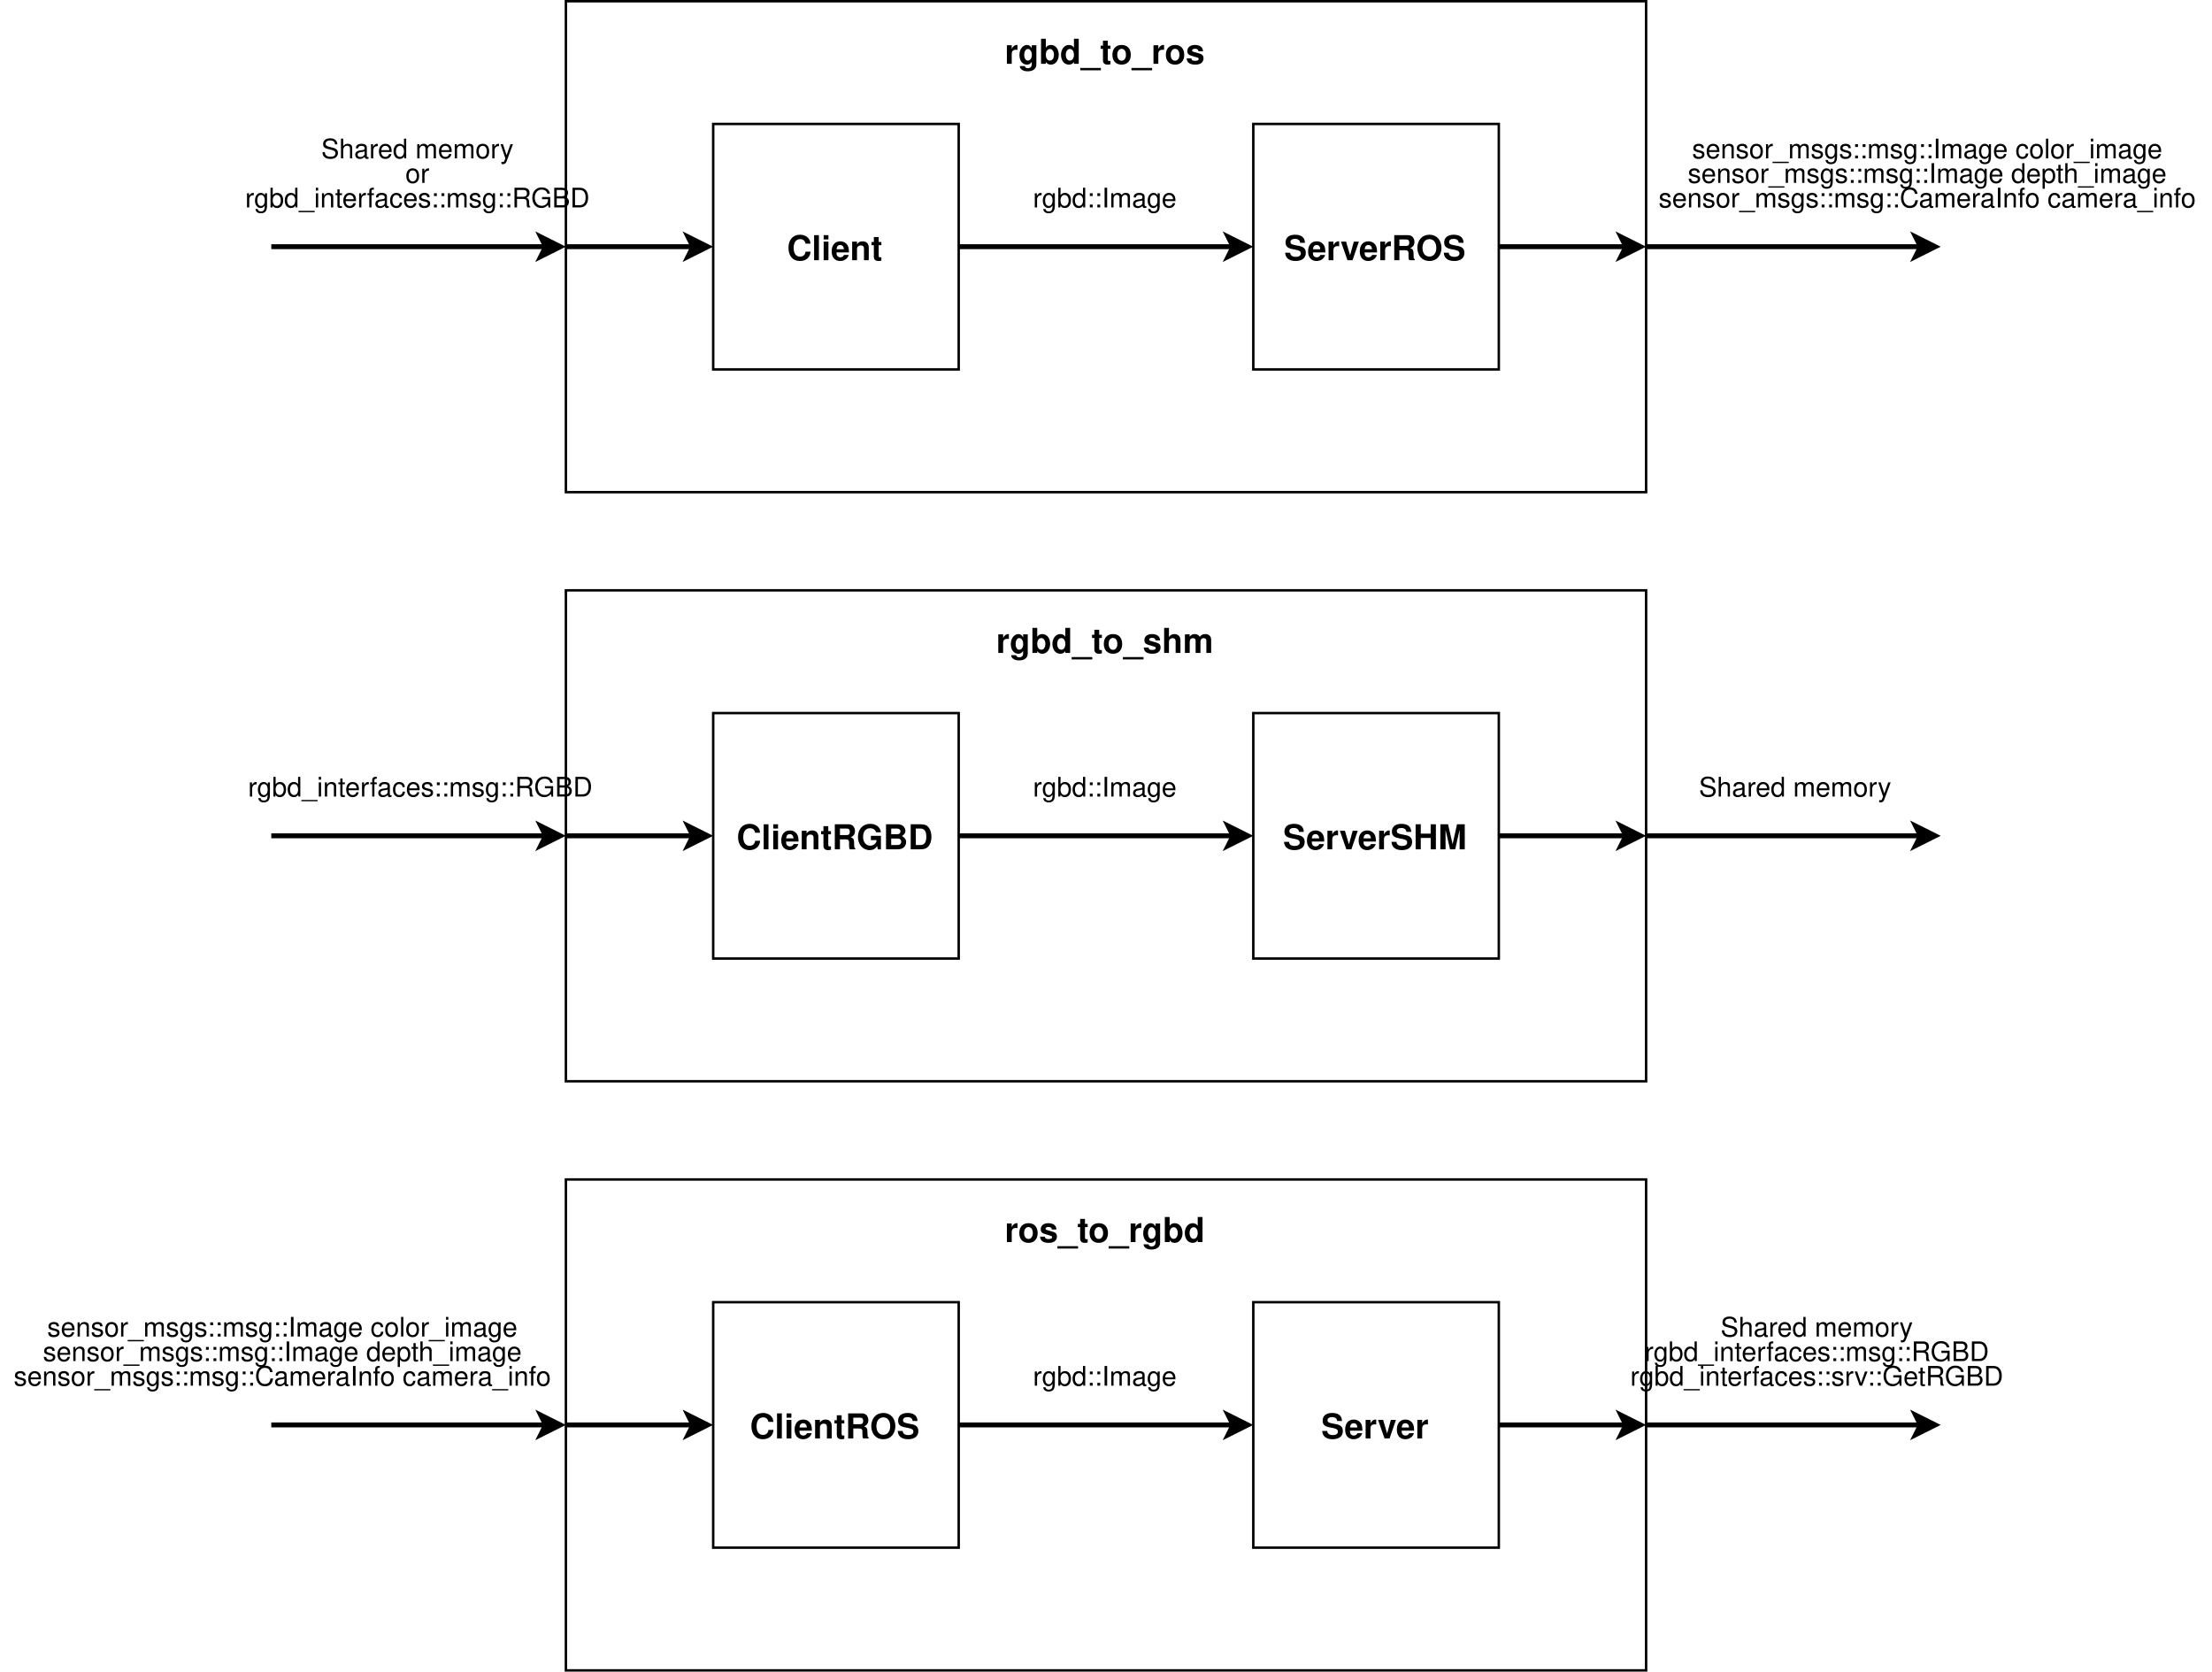
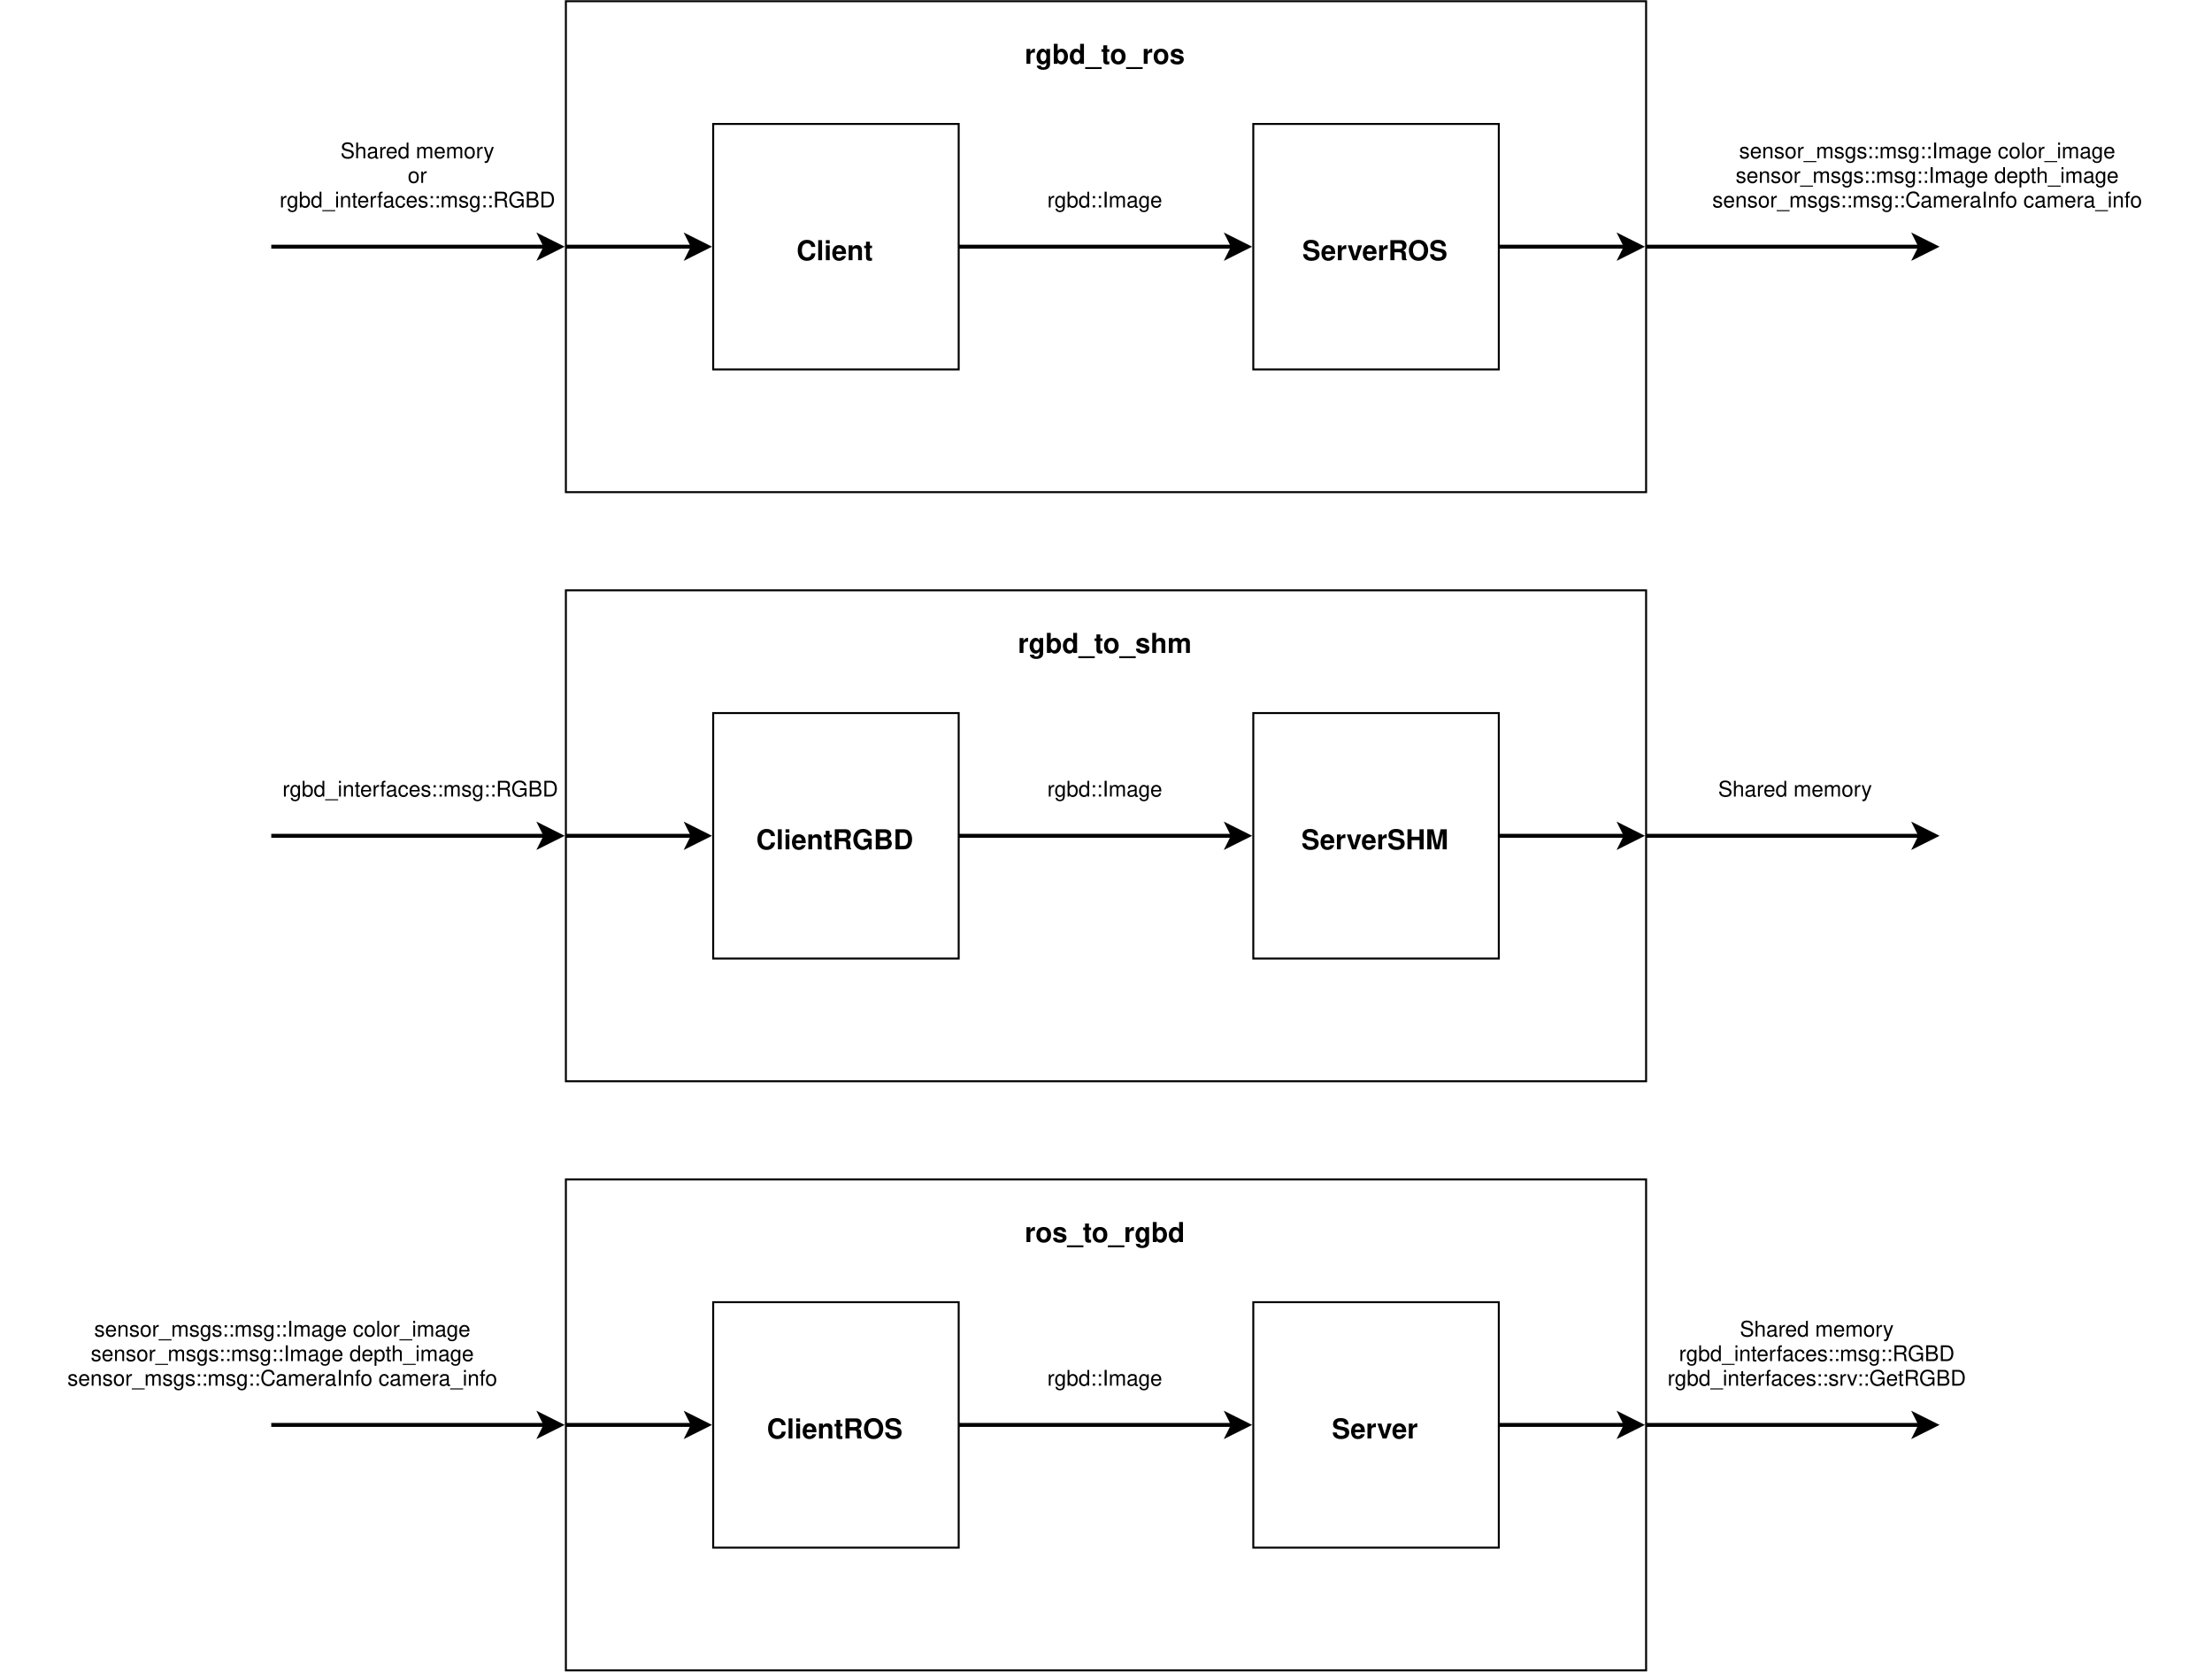
- <svg xmlns="http://www.w3.org/2000/svg" xmlns:xlink="http://www.w3.org/1999/xlink" version="1.1" width="901px" height="681px" viewBox="-0.5 -0.5 901 681">
+ <svg xmlns="http://www.w3.org/2000/svg" xmlns:xlink="http://www.w3.org/1999/xlink" version="1.1" width="1126.25px" height="851.25px" viewBox="-0.62 -0.62 1126.25 851.25">
  <defs />
  <g>
-     <path d="M 110 100 L 221.76 100" fill="none" stroke="#000000" stroke-width="2" stroke-miterlimit="10" pointer-events="stroke" />
-     <path d="M 227.76 100 L 219.76 104 L 221.76 100 L 219.76 96 Z" fill="#000000" stroke="#000000" stroke-width="2" stroke-miterlimit="10" pointer-events="all" />
-     <rect x="110" y="70" width="120" height="20" fill="none" stroke="none" pointer-events="all" />
+     <path d="M 137.5 125 L 277.2 125" fill="none" stroke="#000000" stroke-width="2" stroke-miterlimit="10" pointer-events="stroke" />
+     <path d="M 284.7 125 L 274.7 130 L 277.2 125 L 274.7 120 Z" fill="#000000" stroke="#000000" stroke-width="2" stroke-miterlimit="10" pointer-events="all" />
+     <rect x="137.5" y="87.5" width="150" height="25" fill="none" stroke="none" pointer-events="all" />
    <g fill="#000000" font-family="Helvetica" text-anchor="middle" font-size="11px">
-       <text x="169.5" y="84">rgbd_interfaces::msg::RGBD</text>
+       <text x="211.88" y="105">rgbd_interfaces::msg::RGBD</text>
    </g>
-     <rect x="110" y="60" width="120" height="20" fill="none" stroke="none" pointer-events="all" />
+     <rect x="137.5" y="75" width="150" height="25" fill="none" stroke="none" pointer-events="all" />
    <g fill="#000000" font-family="Helvetica" text-anchor="middle" font-size="11px">
-       <text x="169.5" y="74">or</text>
+       <text x="211.88" y="92.5">or</text>
    </g>
-     <rect x="110" y="50" width="120" height="20" fill="none" stroke="none" pointer-events="all" />
+     <rect x="137.5" y="62.5" width="150" height="25" fill="none" stroke="none" pointer-events="all" />
    <g fill="#000000" font-family="Helvetica" text-anchor="middle" font-size="11px">
-       <text x="169.5" y="64">Shared memory</text>
+       <text x="211.88" y="80">Shared memory</text>
    </g>
-     <path d="M 670 100 L 781.76 100" fill="none" stroke="#000000" stroke-width="2" stroke-miterlimit="10" pointer-events="stroke" />
-     <path d="M 787.76 100 L 779.76 104 L 781.76 100 L 779.76 96 Z" fill="#000000" stroke="#000000" stroke-width="2" stroke-miterlimit="10" pointer-events="all" />
-     <rect x="670" y="50" width="230" height="20" fill="none" stroke="none" pointer-events="all" />
+     <path d="M 837.5 125 L 977.2 125" fill="none" stroke="#000000" stroke-width="2" stroke-miterlimit="10" pointer-events="stroke" />
+     <path d="M 984.7 125 L 974.7 130 L 977.2 125 L 974.7 120 Z" fill="#000000" stroke="#000000" stroke-width="2" stroke-miterlimit="10" pointer-events="all" />
+     <rect x="837.5" y="62.5" width="287.5" height="25" fill="none" stroke="none" pointer-events="all" />
    <g fill="#000000" font-family="Helvetica" text-anchor="middle" font-size="11px">
-       <text x="784.5" y="64">sensor_msgs::msg::Image color_image</text>
+       <text x="980.62" y="80">sensor_msgs::msg::Image color_image</text>
    </g>
-     <rect x="670" y="60" width="230" height="20" fill="none" stroke="none" pointer-events="all" />
+     <rect x="837.5" y="75" width="287.5" height="25" fill="none" stroke="none" pointer-events="all" />
    <g fill="#000000" font-family="Helvetica" text-anchor="middle" font-size="11px">
-       <text x="784.5" y="74">sensor_msgs::msg::Image depth_image</text>
+       <text x="980.62" y="92.5">sensor_msgs::msg::Image depth_image</text>
    </g>
-     <rect x="670" y="70" width="230" height="20" fill="none" stroke="none" pointer-events="all" />
+     <rect x="837.5" y="87.5" width="287.5" height="25" fill="none" stroke="none" pointer-events="all" />
    <g fill="#000000" font-family="Helvetica" text-anchor="middle" font-size="11px">
-       <text x="784.5" y="84">sensor_msgs::msg::CameraInfo camera_info</text>
+       <text x="980.62" y="105">sensor_msgs::msg::CameraInfo camera_info</text>
    </g>
-     <rect x="230" y="0" width="440" height="200" fill="none" stroke="#000000" pointer-events="all" />
+     <rect x="287.5" y="0" width="550" height="250" fill="none" stroke="#000000" pointer-events="all" />
    <g fill="#000000" font-family="Helvetica" font-weight="bold" text-anchor="middle" font-size="14px">
      <a xlink:href="rgbd__to__ros_8cpp.html" target="_parent">
-         <text x="449.5" y="25.5">rgbd_to_ros</text>
+         <text x="561.88" y="31.88">rgbd_to_ros</text>
      </a>
    </g>
-     <path d="M 230 100 L 281.76 100" fill="none" stroke="#000000" stroke-width="2" stroke-miterlimit="10" pointer-events="stroke" />
-     <path d="M 287.76 100 L 279.76 104 L 281.76 100 L 279.76 96 Z" fill="#000000" stroke="#000000" stroke-width="2" stroke-miterlimit="10" pointer-events="all" />
-     <rect x="290" y="50" width="100" height="100" fill="none" stroke="#000000" pointer-events="all" />
+     <path d="M 287.5 125 L 352.2 125" fill="none" stroke="#000000" stroke-width="2" stroke-miterlimit="10" pointer-events="stroke" />
+     <path d="M 359.7 125 L 349.7 130 L 352.2 125 L 349.7 120 Z" fill="#000000" stroke="#000000" stroke-width="2" stroke-miterlimit="10" pointer-events="all" />
+     <rect x="362.5" y="62.5" width="125" height="125" fill="none" stroke="#000000" pointer-events="all" />
    <g fill="#000000" font-family="Helvetica" font-weight="bold" text-anchor="middle" font-size="14px">
      <a xlink:href="classrgbd_1_1Client.html" target="_parent">
-         <text x="339.5" y="105.5">Client</text>
+         <text x="424.38" y="131.88">Client</text>
      </a>
    </g>
-     <path d="M 390 100 L 501.76 100" fill="none" stroke="#000000" stroke-width="2" stroke-miterlimit="10" pointer-events="stroke" />
-     <path d="M 507.76 100 L 499.76 104 L 501.76 100 L 499.76 96 Z" fill="#000000" stroke="#000000" stroke-width="2" stroke-miterlimit="10" pointer-events="all" />
+     <path d="M 487.5 125 L 627.2 125" fill="none" stroke="#000000" stroke-width="2" stroke-miterlimit="10" pointer-events="stroke" />
+     <path d="M 634.7 125 L 624.7 130 L 627.2 125 L 624.7 120 Z" fill="#000000" stroke="#000000" stroke-width="2" stroke-miterlimit="10" pointer-events="all" />
    <g fill="#000000" font-family="Helvetica" text-anchor="middle" font-size="11px">
-       <text x="449.5" y="84">rgbd::Image</text>
+       <text x="561.88" y="105">rgbd::Image</text>
    </g>
-     <rect x="510" y="50" width="100" height="100" fill="none" stroke="#000000" pointer-events="all" />
+     <rect x="637.5" y="62.5" width="125" height="125" fill="none" stroke="#000000" pointer-events="all" />
    <g fill="#000000" font-family="Helvetica" font-weight="bold" text-anchor="middle" font-size="14px">
      <a xlink:href="classrgbd_1_1ServerROS.html" target="_parent">
-         <text x="559.5" y="105.5">ServerROS</text>
+         <text x="699.38" y="131.88">ServerROS</text>
      </a>
    </g>
-     <path d="M 610 100 L 661.76 100" fill="none" stroke="#000000" stroke-width="2" stroke-miterlimit="10" pointer-events="stroke" />
-     <path d="M 667.76 100 L 659.76 104 L 661.76 100 L 659.76 96 Z" fill="#000000" stroke="#000000" stroke-width="2" stroke-miterlimit="10" pointer-events="all" />
-     <path d="M 110 340 L 221.76 340" fill="none" stroke="#000000" stroke-width="2" stroke-miterlimit="10" pointer-events="stroke" />
-     <path d="M 227.76 340 L 219.76 344 L 221.76 340 L 219.76 336 Z" fill="#000000" stroke="#000000" stroke-width="2" stroke-miterlimit="10" pointer-events="all" />
+     <path d="M 762.5 125 L 827.2 125" fill="none" stroke="#000000" stroke-width="2" stroke-miterlimit="10" pointer-events="stroke" />
+     <path d="M 834.7 125 L 824.7 130 L 827.2 125 L 824.7 120 Z" fill="#000000" stroke="#000000" stroke-width="2" stroke-miterlimit="10" pointer-events="all" />
+     <path d="M 137.5 425 L 277.2 425" fill="none" stroke="#000000" stroke-width="2" stroke-miterlimit="10" pointer-events="stroke" />
+     <path d="M 284.7 425 L 274.7 430 L 277.2 425 L 274.7 420 Z" fill="#000000" stroke="#000000" stroke-width="2" stroke-miterlimit="10" pointer-events="all" />
    <g fill="#000000" font-family="Helvetica" text-anchor="middle" font-size="11px">
-       <text x="170.68" y="324">rgbd_interfaces::msg::RGBD</text>
+       <text x="213.35" y="405">rgbd_interfaces::msg::RGBD</text>
    </g>
-     <path d="M 670 340 L 781.76 340" fill="none" stroke="#000000" stroke-width="2" stroke-miterlimit="10" pointer-events="stroke" />
-     <path d="M 787.76 340 L 779.76 344 L 781.76 340 L 779.76 336 Z" fill="#000000" stroke="#000000" stroke-width="2" stroke-miterlimit="10" pointer-events="all" />
+     <path d="M 837.5 425 L 977.2 425" fill="none" stroke="#000000" stroke-width="2" stroke-miterlimit="10" pointer-events="stroke" />
+     <path d="M 984.7 425 L 974.7 430 L 977.2 425 L 974.7 420 Z" fill="#000000" stroke="#000000" stroke-width="2" stroke-miterlimit="10" pointer-events="all" />
    <g fill="#000000" font-family="Helvetica" text-anchor="middle" font-size="11px">
-       <text x="730.68" y="324">Shared memory</text>
+       <text x="913.35" y="405">Shared memory</text>
    </g>
-     <rect x="230" y="240" width="440" height="200" fill="none" stroke="#000000" pointer-events="all" />
+     <rect x="287.5" y="300" width="550" height="250" fill="none" stroke="#000000" pointer-events="all" />
    <g fill="#000000" font-family="Helvetica" font-weight="bold" text-anchor="middle" font-size="14px">
      <a xlink:href="rgbd__to__shm_8cpp.html" target="_parent">
-         <text x="449.5" y="265.5">rgbd_to_shm</text>
+         <text x="561.88" y="331.88">rgbd_to_shm</text>
      </a>
    </g>
-     <path d="M 230 340 L 281.76 340" fill="none" stroke="#000000" stroke-width="2" stroke-miterlimit="10" pointer-events="stroke" />
-     <path d="M 287.76 340 L 279.76 344 L 281.76 340 L 279.76 336 Z" fill="#000000" stroke="#000000" stroke-width="2" stroke-miterlimit="10" pointer-events="all" />
-     <rect x="290" y="290" width="100" height="100" fill="none" stroke="#000000" pointer-events="all" />
+     <path d="M 287.5 425 L 352.2 425" fill="none" stroke="#000000" stroke-width="2" stroke-miterlimit="10" pointer-events="stroke" />
+     <path d="M 359.7 425 L 349.7 430 L 352.2 425 L 349.7 420 Z" fill="#000000" stroke="#000000" stroke-width="2" stroke-miterlimit="10" pointer-events="all" />
+     <rect x="362.5" y="362.5" width="125" height="125" fill="none" stroke="#000000" pointer-events="all" />
    <g fill="#000000" font-family="Helvetica" font-weight="bold" text-anchor="middle" font-size="14px">
      <a xlink:href="classrgbd_1_1ClientRGBD.html" target="_parent">
-         <text x="339.5" y="345.5">ClientRGBD</text>
+         <text x="424.38" y="431.88">ClientRGBD</text>
      </a>
    </g>
-     <path d="M 390 340 L 501.76 340" fill="none" stroke="#000000" stroke-width="2" stroke-miterlimit="10" pointer-events="stroke" />
-     <path d="M 507.76 340 L 499.76 344 L 501.76 340 L 499.76 336 Z" fill="#000000" stroke="#000000" stroke-width="2" stroke-miterlimit="10" pointer-events="all" />
+     <path d="M 487.5 425 L 627.2 425" fill="none" stroke="#000000" stroke-width="2" stroke-miterlimit="10" pointer-events="stroke" />
+     <path d="M 634.7 425 L 624.7 430 L 627.2 425 L 624.7 420 Z" fill="#000000" stroke="#000000" stroke-width="2" stroke-miterlimit="10" pointer-events="all" />
    <g fill="#000000" font-family="Helvetica" text-anchor="middle" font-size="11px">
-       <text x="449.5" y="324">rgbd::Image</text>
+       <text x="561.88" y="405">rgbd::Image</text>
    </g>
-     <rect x="510" y="290" width="100" height="100" fill="none" stroke="#000000" pointer-events="all" />
+     <rect x="637.5" y="362.5" width="125" height="125" fill="none" stroke="#000000" pointer-events="all" />
    <g fill="#000000" font-family="Helvetica" font-weight="bold" text-anchor="middle" font-size="14px">
      <a xlink:href="classrgbd_1_1ServerSHM.html" target="_parent">
-         <text x="559.5" y="345.5">ServerSHM</text>
+         <text x="699.38" y="431.88">ServerSHM</text>
      </a>
    </g>
-     <path d="M 610 340 L 661.76 340" fill="none" stroke="#000000" stroke-width="2" stroke-miterlimit="10" pointer-events="stroke" />
-     <path d="M 667.76 340 L 659.76 344 L 661.76 340 L 659.76 336 Z" fill="#000000" stroke="#000000" stroke-width="2" stroke-miterlimit="10" pointer-events="all" />
-     <path d="M 110 580 L 221.76 580" fill="none" stroke="#000000" stroke-width="2" stroke-miterlimit="10" pointer-events="stroke" />
-     <path d="M 227.76 580 L 219.76 584 L 221.76 580 L 219.76 576 Z" fill="#000000" stroke="#000000" stroke-width="2" stroke-miterlimit="10" pointer-events="all" />
-     <rect x="0" y="530" width="230" height="20" fill="none" stroke="none" pointer-events="all" />
+     <path d="M 762.5 425 L 827.2 425" fill="none" stroke="#000000" stroke-width="2" stroke-miterlimit="10" pointer-events="stroke" />
+     <path d="M 834.7 425 L 824.7 430 L 827.2 425 L 824.7 420 Z" fill="#000000" stroke="#000000" stroke-width="2" stroke-miterlimit="10" pointer-events="all" />
+     <path d="M 137.5 725 L 277.2 725" fill="none" stroke="#000000" stroke-width="2" stroke-miterlimit="10" pointer-events="stroke" />
+     <path d="M 284.7 725 L 274.7 730 L 277.2 725 L 274.7 720 Z" fill="#000000" stroke="#000000" stroke-width="2" stroke-miterlimit="10" pointer-events="all" />
+     <rect x="0" y="662.5" width="287.5" height="25" fill="none" stroke="none" pointer-events="all" />
    <g fill="#000000" font-family="Helvetica" text-anchor="middle" font-size="11px">
-       <text x="114.5" y="544">sensor_msgs::msg::Image color_image</text>
+       <text x="143.12" y="680">sensor_msgs::msg::Image color_image</text>
    </g>
-     <rect x="0" y="540" width="230" height="20" fill="none" stroke="none" pointer-events="all" />
+     <rect x="0" y="675" width="287.5" height="25" fill="none" stroke="none" pointer-events="all" />
    <g fill="#000000" font-family="Helvetica" text-anchor="middle" font-size="11px">
-       <text x="114.5" y="554">sensor_msgs::msg::Image depth_image</text>
+       <text x="143.12" y="692.5">sensor_msgs::msg::Image depth_image</text>
    </g>
-     <rect x="0" y="550" width="230" height="20" fill="none" stroke="none" pointer-events="all" />
+     <rect x="0" y="687.5" width="287.5" height="25" fill="none" stroke="none" pointer-events="all" />
    <g fill="#000000" font-family="Helvetica" text-anchor="middle" font-size="11px">
-       <text x="114.5" y="564">sensor_msgs::msg::CameraInfo camera_info</text>
+       <text x="143.12" y="705">sensor_msgs::msg::CameraInfo camera_info</text>
    </g>
-     <path d="M 670 580 L 781.76 580" fill="none" stroke="#000000" stroke-width="2" stroke-miterlimit="10" pointer-events="stroke" />
-     <path d="M 787.76 580 L 779.76 584 L 781.76 580 L 779.76 576 Z" fill="#000000" stroke="#000000" stroke-width="2" stroke-miterlimit="10" pointer-events="all" />
-     <rect x="670" y="530" width="140" height="20" fill="none" stroke="none" pointer-events="all" />
+     <path d="M 837.5 725 L 977.2 725" fill="none" stroke="#000000" stroke-width="2" stroke-miterlimit="10" pointer-events="stroke" />
+     <path d="M 984.7 725 L 974.7 730 L 977.2 725 L 974.7 720 Z" fill="#000000" stroke="#000000" stroke-width="2" stroke-miterlimit="10" pointer-events="all" />
+     <rect x="837.5" y="662.5" width="175" height="25" fill="none" stroke="none" pointer-events="all" />
    <g fill="#000000" font-family="Helvetica" text-anchor="middle" font-size="11px">
-       <text x="739.5" y="544">Shared memory</text>
+       <text x="924.38" y="680">Shared memory</text>
    </g>
-     <rect x="670" y="540" width="140" height="20" fill="none" stroke="none" pointer-events="all" />
+     <rect x="837.5" y="675" width="175" height="25" fill="none" stroke="none" pointer-events="all" />
    <g fill="#000000" font-family="Helvetica" text-anchor="middle" font-size="11px">
-       <text x="739.5" y="554">rgbd_interfaces::msg::RGBD</text>
+       <text x="924.38" y="692.5">rgbd_interfaces::msg::RGBD</text>
    </g>
-     <rect x="670" y="550" width="140" height="20" fill="none" stroke="none" pointer-events="all" />
+     <rect x="837.5" y="687.5" width="175" height="25" fill="none" stroke="none" pointer-events="all" />
    <g fill="#000000" font-family="Helvetica" text-anchor="middle" font-size="11px">
-       <text x="739.5" y="564">rgbd_interfaces::srv::GetRGBD</text>
+       <text x="924.38" y="705">rgbd_interfaces::srv::GetRGBD</text>
    </g>
-     <rect x="230" y="480" width="440" height="200" fill="none" stroke="#000000" pointer-events="all" />
+     <rect x="287.5" y="600" width="550" height="250" fill="none" stroke="#000000" pointer-events="all" />
    <g fill="#000000" font-family="Helvetica" font-weight="bold" text-anchor="middle" font-size="14px">
      <a xlink:href="ros__to__rgbd_8cpp.html" target="_parent">
-         <text x="449.5" y="505.5">ros_to_rgbd</text>
+         <text x="561.88" y="631.88">ros_to_rgbd</text>
      </a>
    </g>
-     <path d="M 230 580 L 281.76 580" fill="none" stroke="#000000" stroke-width="2" stroke-miterlimit="10" pointer-events="stroke" />
-     <path d="M 287.76 580 L 279.76 584 L 281.76 580 L 279.76 576 Z" fill="#000000" stroke="#000000" stroke-width="2" stroke-miterlimit="10" pointer-events="all" />
-     <rect x="290" y="530" width="100" height="100" fill="none" stroke="#000000" pointer-events="all" />
+     <path d="M 287.5 725 L 352.2 725" fill="none" stroke="#000000" stroke-width="2" stroke-miterlimit="10" pointer-events="stroke" />
+     <path d="M 359.7 725 L 349.7 730 L 352.2 725 L 349.7 720 Z" fill="#000000" stroke="#000000" stroke-width="2" stroke-miterlimit="10" pointer-events="all" />
+     <rect x="362.5" y="662.5" width="125" height="125" fill="none" stroke="#000000" pointer-events="all" />
    <g fill="#000000" font-family="Helvetica" font-weight="bold" text-anchor="middle" font-size="14px">
      <a xlink:href="classrgbd_1_1ClientROS.html" target="_parent">
-         <text x="339.5" y="585.5">ClientROS</text>
+         <text x="424.38" y="731.88">ClientROS</text>
      </a>
    </g>
-     <path d="M 390 580 L 501.76 580" fill="none" stroke="#000000" stroke-width="2" stroke-miterlimit="10" pointer-events="stroke" />
-     <path d="M 507.76 580 L 499.76 584 L 501.76 580 L 499.76 576 Z" fill="#000000" stroke="#000000" stroke-width="2" stroke-miterlimit="10" pointer-events="all" />
+     <path d="M 487.5 725 L 627.2 725" fill="none" stroke="#000000" stroke-width="2" stroke-miterlimit="10" pointer-events="stroke" />
+     <path d="M 634.7 725 L 624.7 730 L 627.2 725 L 624.7 720 Z" fill="#000000" stroke="#000000" stroke-width="2" stroke-miterlimit="10" pointer-events="all" />
    <g fill="#000000" font-family="Helvetica" text-anchor="middle" font-size="11px">
-       <text x="449.5" y="564">rgbd::Image</text>
+       <text x="561.88" y="705">rgbd::Image</text>
    </g>
-     <rect x="510" y="530" width="100" height="100" fill="none" stroke="#000000" pointer-events="all" />
+     <rect x="637.5" y="662.5" width="125" height="125" fill="none" stroke="#000000" pointer-events="all" />
    <g fill="#000000" font-family="Helvetica" font-weight="bold" text-anchor="middle" font-size="14px">
      <a xlink:href="classrgbd_1_1Server.html" target="_parent">
-         <text x="559.5" y="585.5">Server</text>
+         <text x="699.38" y="731.88">Server</text>
      </a>
    </g>
-     <path d="M 610 580 L 661.76 580" fill="none" stroke="#000000" stroke-width="2" stroke-miterlimit="10" pointer-events="stroke" />
-     <path d="M 667.76 580 L 659.76 584 L 661.76 580 L 659.76 576 Z" fill="#000000" stroke="#000000" stroke-width="2" stroke-miterlimit="10" pointer-events="all" />
+     <path d="M 762.5 725 L 827.2 725" fill="none" stroke="#000000" stroke-width="2" stroke-miterlimit="10" pointer-events="stroke" />
+     <path d="M 834.7 725 L 824.7 730 L 827.2 725 L 824.7 720 Z" fill="#000000" stroke="#000000" stroke-width="2" stroke-miterlimit="10" pointer-events="all" />
  </g>
</svg>
